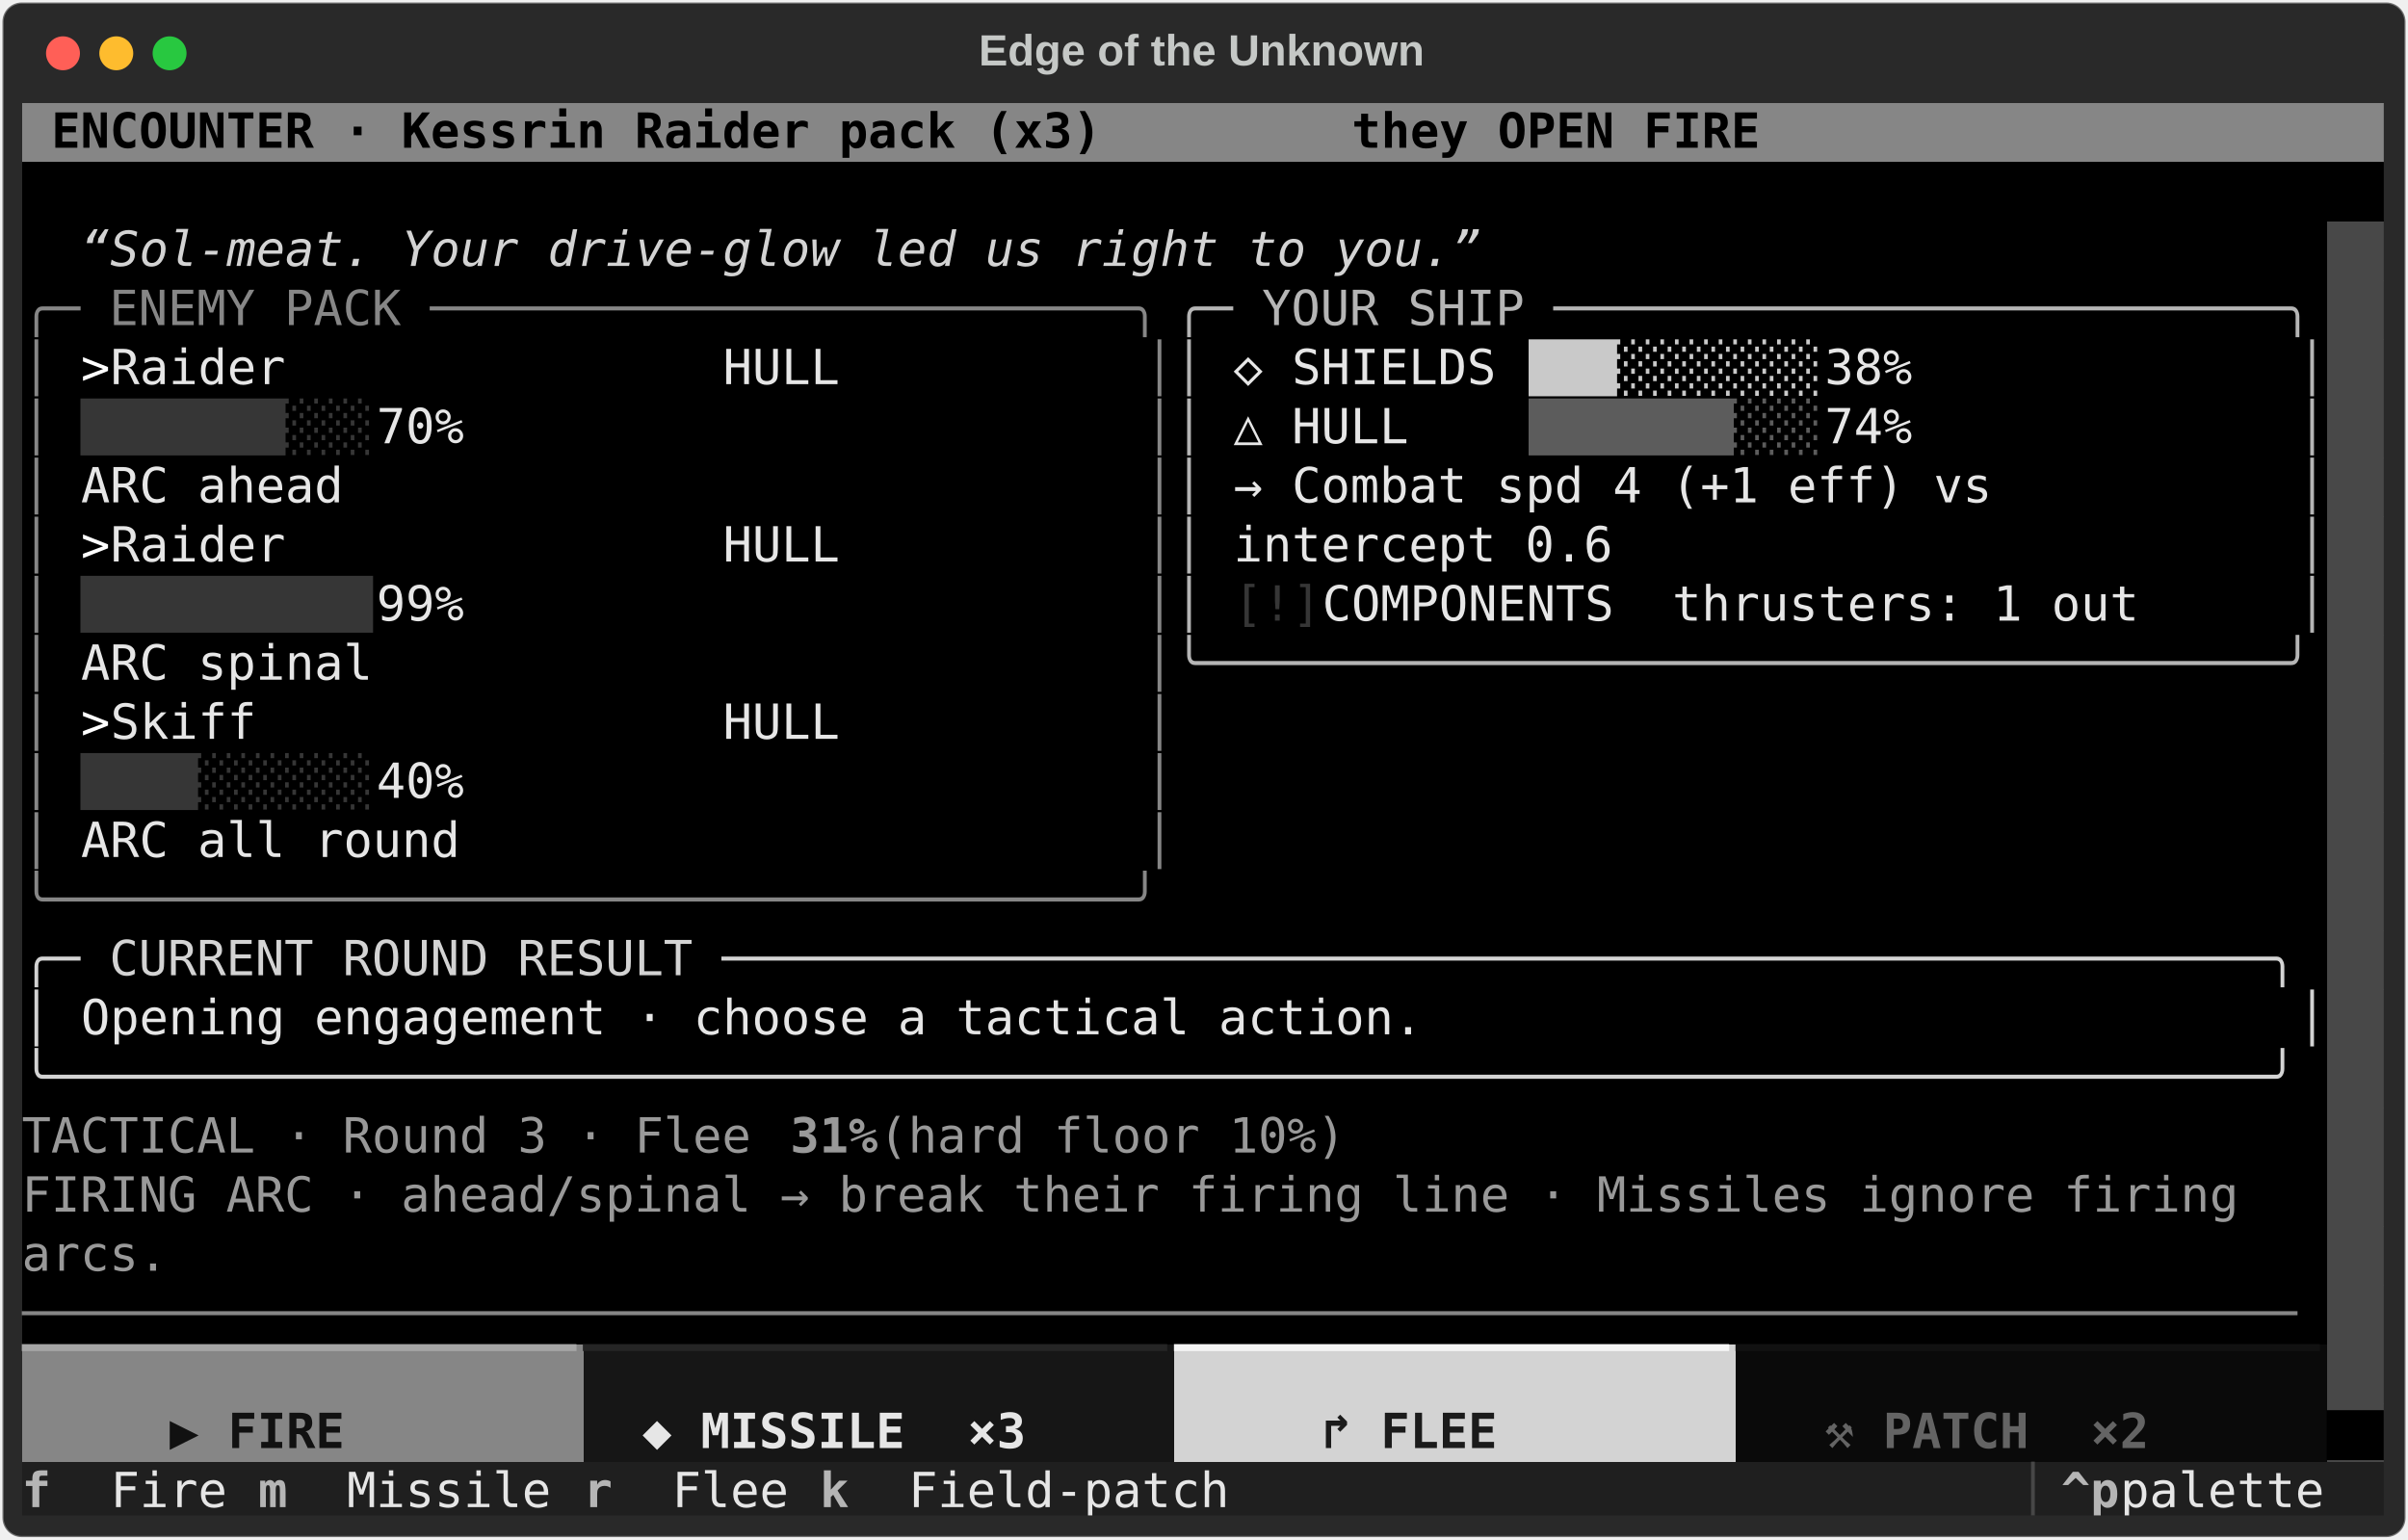
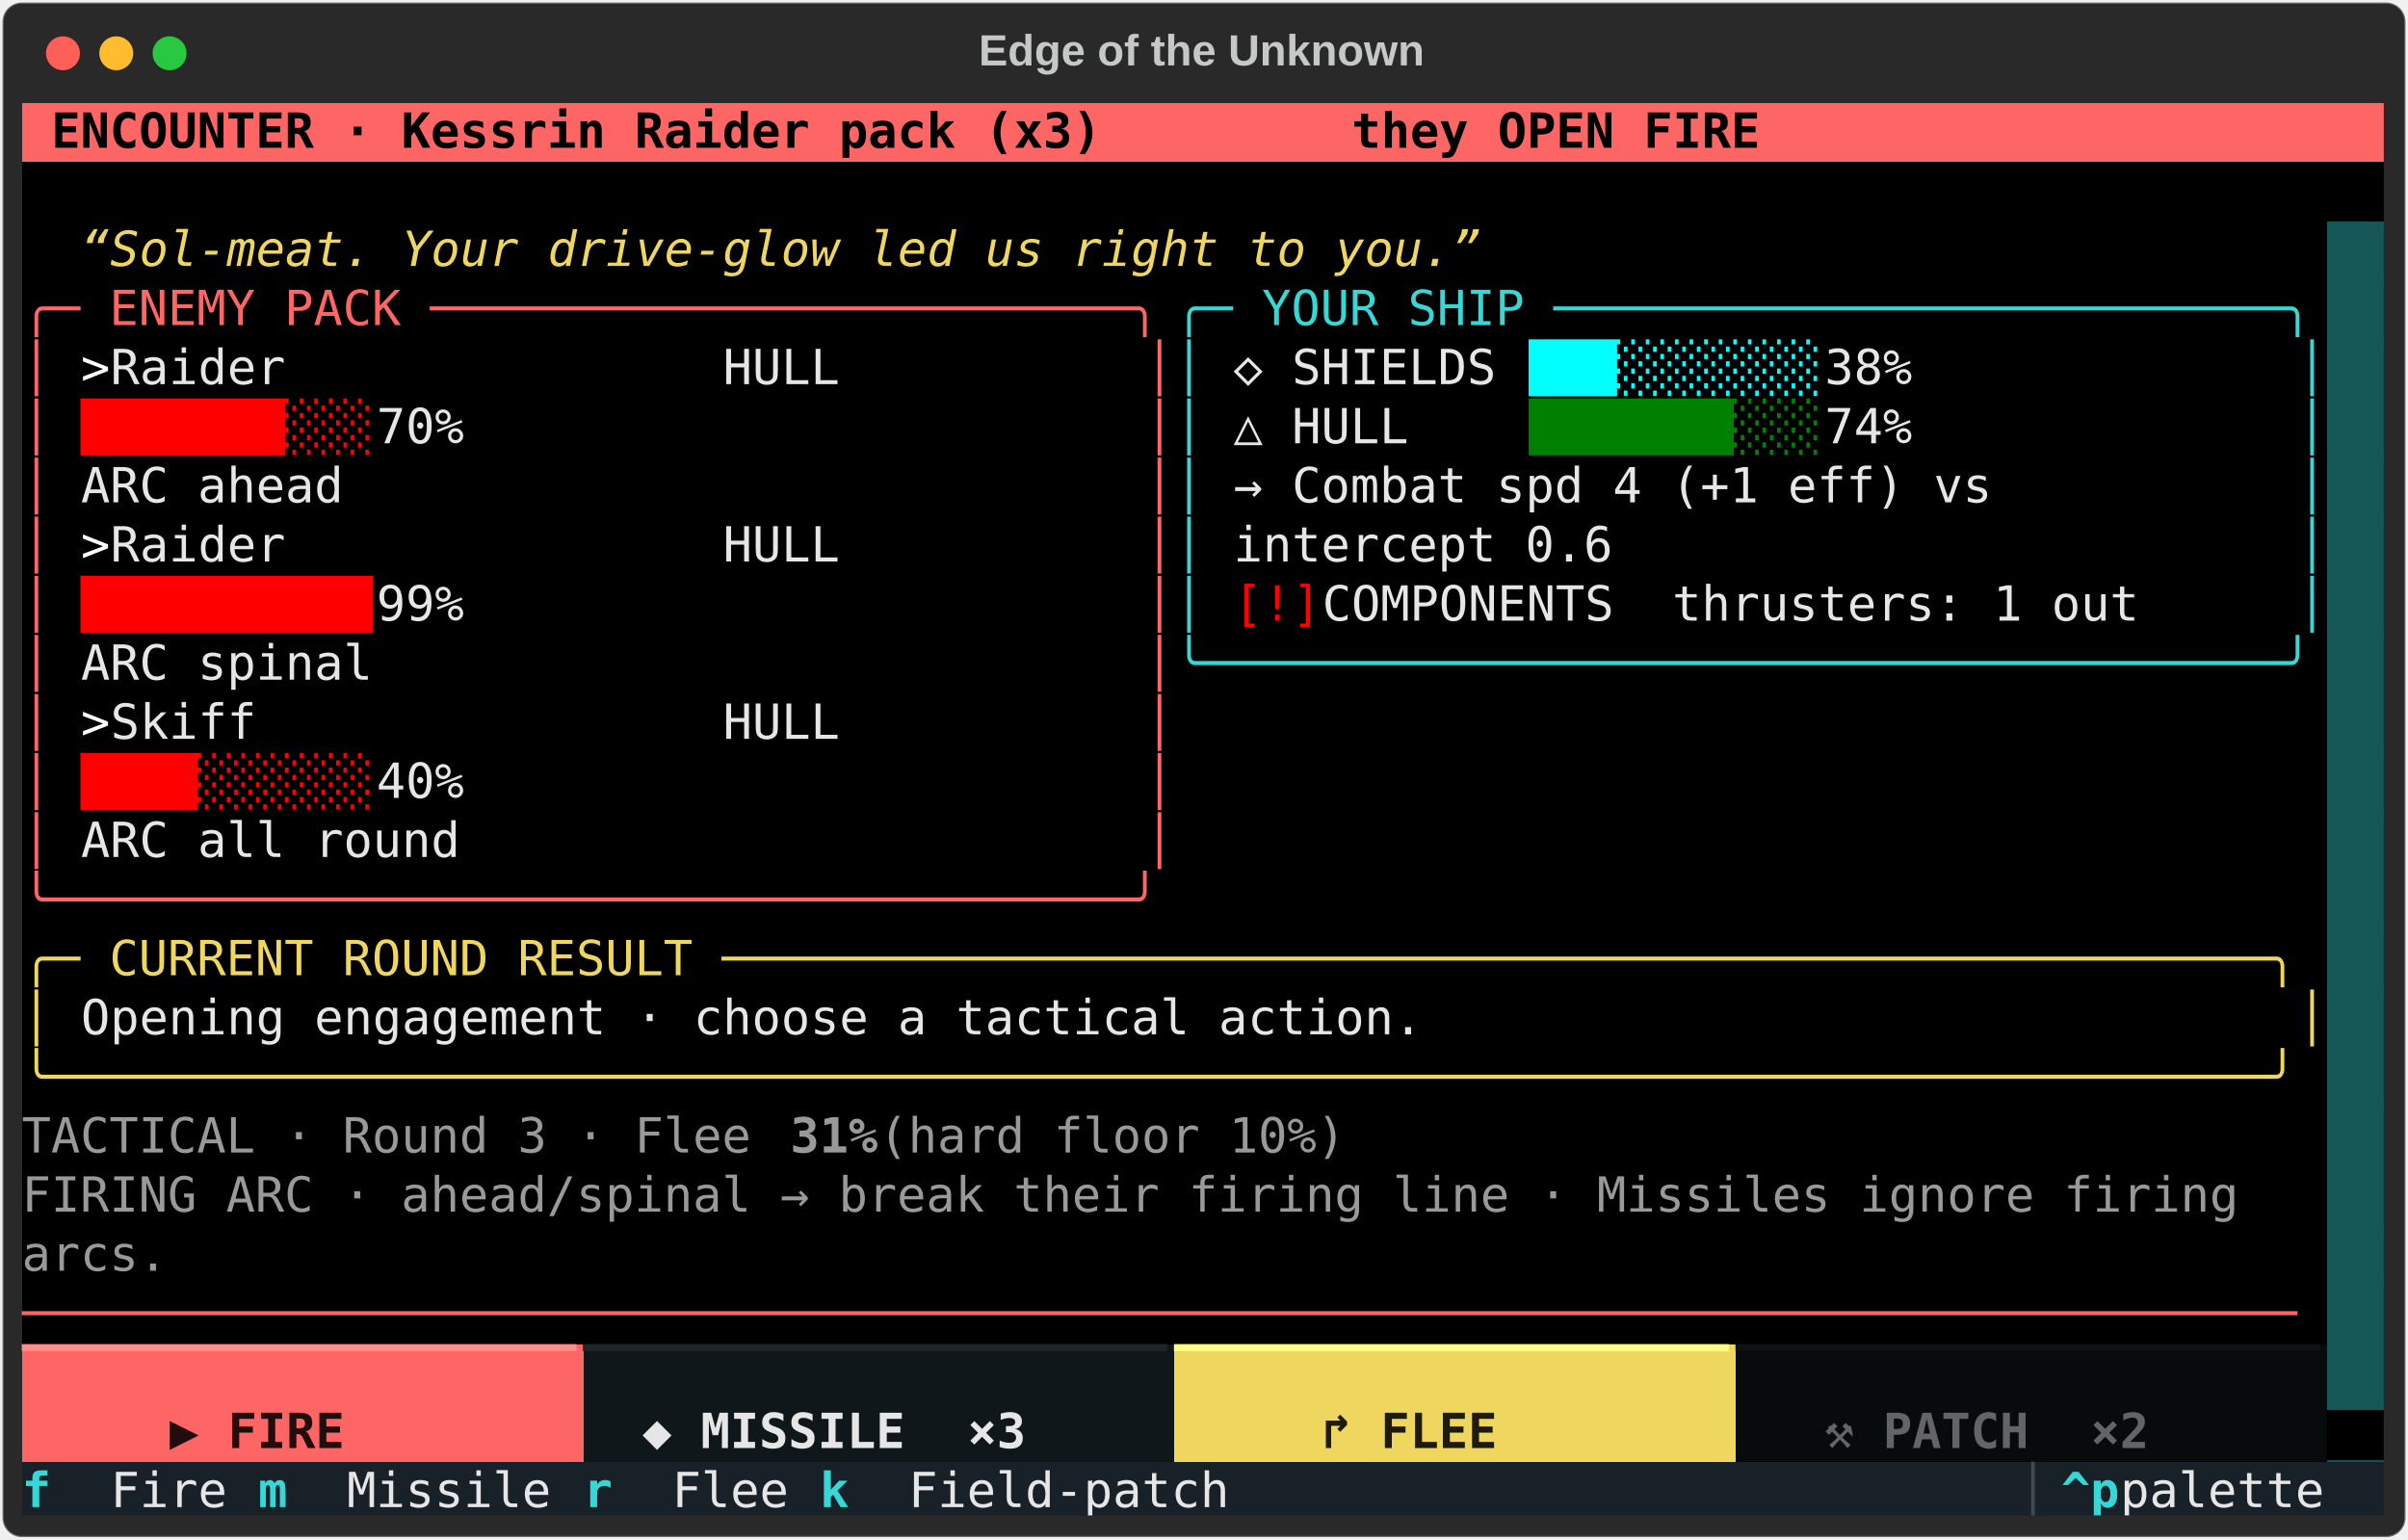
<svg xmlns="http://www.w3.org/2000/svg" class="rich-terminal" viewBox="0 0 994 635.6">
  <style>

    @font-face {
        font-family: "Fira Code";
        src: local("FiraCode-Regular"),
                url("https://cdnjs.cloudflare.com/ajax/libs/firacode/6.2.0/woff2/FiraCode-Regular.woff2") format("woff2"),
                url("https://cdnjs.cloudflare.com/ajax/libs/firacode/6.2.0/woff/FiraCode-Regular.woff") format("woff");
        font-style: normal;
        font-weight: 400;
    }
    @font-face {
        font-family: "Fira Code";
        src: local("FiraCode-Bold"),
                url("https://cdnjs.cloudflare.com/ajax/libs/firacode/6.2.0/woff2/FiraCode-Bold.woff2") format("woff2"),
                url("https://cdnjs.cloudflare.com/ajax/libs/firacode/6.2.0/woff/FiraCode-Bold.woff") format("woff");
        font-style: bold;
        font-weight: 700;
    }

    .terminal-matrix {
        font-family: Fira Code, monospace;
        font-size: 20px;
        line-height: 24.4px;
        font-variant-east-asian: full-width;
    }

    .terminal-title {
        font-size: 18px;
        font-weight: bold;
        font-family: arial;
    }

    .terminal-r1 { fill: #c5c8c6 }
.terminal-r2 { fill: #000000;font-weight: bold }
- .terminal-r3 { fill: #b6b6b6 }
- .terminal-r4 { fill: #d3d3d3;font-style: italic; }
+ .terminal-r3 { fill: #00ff00 }
+ .terminal-r4 { fill: #efd75f;font-style: italic; }
.terminal-r5 { fill: #000000 }
- .terminal-r6 { fill: #868686 }
- .terminal-r7 { fill: #b5b5b5 }
+ .terminal-r6 { fill: #fe6565 }
+ .terminal-r7 { fill: #35d7d7 }
.terminal-r8 { fill: #ffffff }
.terminal-r9 { fill: #e6e6e6 }
- .terminal-r10 { fill: #c9c9c9 }
- .terminal-r11 { fill: #363636 }
- .terminal-r12 { fill: #5c5c5c }
- .terminal-r13 { fill: #d3d3d3 }
+ .terminal-r10 { fill: #00ffff }
+ .terminal-r11 { fill: #ff0000 }
+ .terminal-r12 { fill: #008000 }
+ .terminal-r13 { fill: #efd75f }
.terminal-r14 { fill: #999999 }
.terminal-r15 { fill: #999999;font-weight: bold }
- .terminal-r16 { fill: #a6a6a6 }
- .terminal-r17 { fill: #252525 }
- .terminal-r18 { fill: #f6f6f6 }
- .terminal-r19 { fill: #111111 }
- .terminal-r20 { fill: #111111;font-weight: bold }
+ .terminal-r16 { fill: #ff8f8a }
+ .terminal-r17 { fill: #1f262a }
+ .terminal-r18 { fill: #ffff87 }
+ .terminal-r19 { fill: #0e1214 }
+ .terminal-r20 { fill: #210d0d;font-weight: bold }
.terminal-r21 { fill: #e6e6e6;font-weight: bold }
- .terminal-r22 { fill: #1b1b1b;font-weight: bold }
- .terminal-r23 { fill: #646464;font-weight: bold }
- .terminal-r24 { fill: #b5b5b5;font-weight: bold }
- .terminal-r25 { fill: #474747 }
+ .terminal-r22 { fill: #1f1b0c;font-weight: bold }
+ .terminal-r23 { fill: #636465;font-weight: bold }
+ .terminal-r24 { fill: #35d7d7;font-weight: bold }
+ .terminal-r25 { fill: #40484d }
    </style>
  <defs>
    <clipPath id="terminal-clip-terminal">
      <rect x="0" y="0" width="975.0" height="584.6" />
    </clipPath>
    <clipPath id="terminal-line-0">
      <rect x="0" y="1.5" width="976" height="24.65" />
    </clipPath>
    <clipPath id="terminal-line-1">
      <rect x="0" y="25.9" width="976" height="24.65" />
    </clipPath>
    <clipPath id="terminal-line-2">
      <rect x="0" y="50.3" width="976" height="24.65" />
    </clipPath>
    <clipPath id="terminal-line-3">
      <rect x="0" y="74.7" width="976" height="24.65" />
    </clipPath>
    <clipPath id="terminal-line-4">
      <rect x="0" y="99.1" width="976" height="24.65" />
    </clipPath>
    <clipPath id="terminal-line-5">
      <rect x="0" y="123.5" width="976" height="24.65" />
    </clipPath>
    <clipPath id="terminal-line-6">
      <rect x="0" y="147.9" width="976" height="24.65" />
    </clipPath>
    <clipPath id="terminal-line-7">
      <rect x="0" y="172.3" width="976" height="24.65" />
    </clipPath>
    <clipPath id="terminal-line-8">
      <rect x="0" y="196.7" width="976" height="24.65" />
    </clipPath>
    <clipPath id="terminal-line-9">
      <rect x="0" y="221.1" width="976" height="24.65" />
    </clipPath>
    <clipPath id="terminal-line-10">
      <rect x="0" y="245.5" width="976" height="24.65" />
    </clipPath>
    <clipPath id="terminal-line-11">
      <rect x="0" y="269.9" width="976" height="24.65" />
    </clipPath>
    <clipPath id="terminal-line-12">
      <rect x="0" y="294.3" width="976" height="24.65" />
    </clipPath>
    <clipPath id="terminal-line-13">
      <rect x="0" y="318.7" width="976" height="24.65" />
    </clipPath>
    <clipPath id="terminal-line-14">
      <rect x="0" y="343.1" width="976" height="24.65" />
    </clipPath>
    <clipPath id="terminal-line-15">
      <rect x="0" y="367.5" width="976" height="24.65" />
    </clipPath>
    <clipPath id="terminal-line-16">
      <rect x="0" y="391.9" width="976" height="24.65" />
    </clipPath>
    <clipPath id="terminal-line-17">
      <rect x="0" y="416.3" width="976" height="24.65" />
    </clipPath>
    <clipPath id="terminal-line-18">
      <rect x="0" y="440.7" width="976" height="24.65" />
    </clipPath>
    <clipPath id="terminal-line-19">
      <rect x="0" y="465.1" width="976" height="24.65" />
    </clipPath>
    <clipPath id="terminal-line-20">
      <rect x="0" y="489.5" width="976" height="24.65" />
    </clipPath>
    <clipPath id="terminal-line-21">
      <rect x="0" y="513.9" width="976" height="24.65" />
    </clipPath>
    <clipPath id="terminal-line-22">
      <rect x="0" y="538.3" width="976" height="24.65" />
    </clipPath>
  </defs>
  <rect fill="#292929" stroke="rgba(255,255,255,0.35)" stroke-width="1" x="1" y="1" width="992" height="633.6" rx="8" />
  <text class="terminal-title" fill="#c5c8c6" text-anchor="middle" x="496" y="27">Edge of the Unknown</text>
  <g transform="translate(26,22)">
    <circle cx="0" cy="0" r="7" fill="#ff5f57" />
    <circle cx="22" cy="0" r="7" fill="#febc2e" />
    <circle cx="44" cy="0" r="7" fill="#28c840" />
  </g>
  <g transform="translate(9, 41)" clip-path="url(#terminal-clip-terminal)">
-     <rect fill="#868686" x="0" y="1.5" width="12.2" height="24.65" shape-rendering="crispEdges" />
-     <rect fill="#868686" x="12.2" y="1.5" width="536.8" height="24.65" shape-rendering="crispEdges" />
-     <rect fill="#868686" x="549" y="1.5" width="170.8" height="24.65" shape-rendering="crispEdges" />
-     <rect fill="#868686" x="719.8" y="1.5" width="256.2" height="24.65" shape-rendering="crispEdges" />
+     <rect fill="#fe6565" x="0" y="1.5" width="12.2" height="24.65" shape-rendering="crispEdges" />
+     <rect fill="#fe6565" x="12.2" y="1.5" width="536.8" height="24.65" shape-rendering="crispEdges" />
+     <rect fill="#fe6565" x="549" y="1.5" width="170.8" height="24.65" shape-rendering="crispEdges" />
+     <rect fill="#fe6565" x="719.8" y="1.5" width="256.2" height="24.65" shape-rendering="crispEdges" />
    <rect fill="#000000" x="0" y="25.9" width="976" height="24.65" shape-rendering="crispEdges" />
    <rect fill="#000000" x="0" y="50.3" width="24.4" height="24.65" shape-rendering="crispEdges" />
    <rect fill="#000000" x="24.4" y="50.3" width="585.6" height="24.65" shape-rendering="crispEdges" />
    <rect fill="#000000" x="610" y="50.3" width="341.6" height="24.65" shape-rendering="crispEdges" />
-     <rect fill="#484848" x="951.6" y="50.3" width="24.4" height="24.65" shape-rendering="crispEdges" />
+     <rect fill="#155656" x="951.6" y="50.3" width="24.4" height="24.65" shape-rendering="crispEdges" />
    <rect fill="#000000" x="0" y="74.7" width="475.8" height="24.65" shape-rendering="crispEdges" />
    <rect fill="#000000" x="475.8" y="74.7" width="475.8" height="24.65" shape-rendering="crispEdges" />
-     <rect fill="#484848" x="951.6" y="74.7" width="24.4" height="24.65" shape-rendering="crispEdges" />
+     <rect fill="#155656" x="951.6" y="74.7" width="24.4" height="24.65" shape-rendering="crispEdges" />
    <rect fill="#000000" x="0" y="99.1" width="12.2" height="24.65" shape-rendering="crispEdges" />
    <rect fill="#000000" x="12.2" y="99.1" width="12.2" height="24.65" shape-rendering="crispEdges" />
    <rect fill="#000000" x="24.4" y="99.1" width="12.2" height="24.65" shape-rendering="crispEdges" />
    <rect fill="#000000" x="36.6" y="99.1" width="317.2" height="24.65" shape-rendering="crispEdges" />
    <rect fill="#000000" x="353.8" y="99.1" width="109.8" height="24.65" shape-rendering="crispEdges" />
    <rect fill="#000000" x="463.6" y="99.1" width="12.2" height="24.65" shape-rendering="crispEdges" />
    <rect fill="#000000" x="475.8" y="99.1" width="12.2" height="24.65" shape-rendering="crispEdges" />
    <rect fill="#000000" x="488" y="99.1" width="12.2" height="24.65" shape-rendering="crispEdges" />
    <rect fill="#000000" x="500.2" y="99.1" width="122" height="24.65" shape-rendering="crispEdges" />
    <rect fill="#000000" x="622.2" y="99.1" width="122" height="24.65" shape-rendering="crispEdges" />
    <rect fill="#000000" x="744.2" y="99.1" width="61" height="24.65" shape-rendering="crispEdges" />
    <rect fill="#000000" x="805.2" y="99.1" width="134.2" height="24.65" shape-rendering="crispEdges" />
    <rect fill="#000000" x="939.4" y="99.1" width="12.2" height="24.65" shape-rendering="crispEdges" />
-     <rect fill="#484848" x="951.6" y="99.1" width="24.4" height="24.65" shape-rendering="crispEdges" />
+     <rect fill="#155656" x="951.6" y="99.1" width="24.4" height="24.65" shape-rendering="crispEdges" />
    <rect fill="#000000" x="0" y="123.5" width="12.2" height="24.65" shape-rendering="crispEdges" />
    <rect fill="#000000" x="12.2" y="123.5" width="12.2" height="24.65" shape-rendering="crispEdges" />
    <rect fill="#000000" x="24.4" y="123.5" width="122" height="24.65" shape-rendering="crispEdges" />
    <rect fill="#000000" x="146.4" y="123.5" width="61" height="24.65" shape-rendering="crispEdges" />
    <rect fill="#000000" x="207.4" y="123.5" width="256.2" height="24.65" shape-rendering="crispEdges" />
    <rect fill="#000000" x="463.6" y="123.5" width="12.2" height="24.65" shape-rendering="crispEdges" />
    <rect fill="#000000" x="475.8" y="123.5" width="12.2" height="24.65" shape-rendering="crispEdges" />
    <rect fill="#000000" x="488" y="123.5" width="12.2" height="24.65" shape-rendering="crispEdges" />
    <rect fill="#000000" x="500.2" y="123.5" width="122" height="24.65" shape-rendering="crispEdges" />
    <rect fill="#000000" x="622.2" y="123.5" width="122" height="24.65" shape-rendering="crispEdges" />
    <rect fill="#000000" x="744.2" y="123.5" width="61" height="24.65" shape-rendering="crispEdges" />
    <rect fill="#000000" x="805.2" y="123.5" width="134.2" height="24.65" shape-rendering="crispEdges" />
    <rect fill="#000000" x="939.4" y="123.5" width="12.2" height="24.65" shape-rendering="crispEdges" />
-     <rect fill="#484848" x="951.6" y="123.5" width="24.4" height="24.65" shape-rendering="crispEdges" />
+     <rect fill="#155656" x="951.6" y="123.5" width="24.4" height="24.65" shape-rendering="crispEdges" />
    <rect fill="#000000" x="0" y="147.9" width="12.2" height="24.65" shape-rendering="crispEdges" />
    <rect fill="#000000" x="12.2" y="147.9" width="12.2" height="24.65" shape-rendering="crispEdges" />
    <rect fill="#000000" x="24.4" y="147.9" width="134.2" height="24.65" shape-rendering="crispEdges" />
    <rect fill="#000000" x="158.6" y="147.9" width="305" height="24.65" shape-rendering="crispEdges" />
    <rect fill="#000000" x="463.6" y="147.9" width="12.2" height="24.65" shape-rendering="crispEdges" />
    <rect fill="#000000" x="475.8" y="147.9" width="12.2" height="24.65" shape-rendering="crispEdges" />
    <rect fill="#000000" x="488" y="147.9" width="12.2" height="24.65" shape-rendering="crispEdges" />
    <rect fill="#000000" x="500.2" y="147.9" width="317.2" height="24.65" shape-rendering="crispEdges" />
    <rect fill="#000000" x="817.4" y="147.9" width="122" height="24.65" shape-rendering="crispEdges" />
    <rect fill="#000000" x="939.4" y="147.9" width="12.2" height="24.65" shape-rendering="crispEdges" />
-     <rect fill="#484848" x="951.6" y="147.9" width="24.4" height="24.65" shape-rendering="crispEdges" />
+     <rect fill="#155656" x="951.6" y="147.9" width="24.4" height="24.65" shape-rendering="crispEdges" />
    <rect fill="#000000" x="0" y="172.3" width="12.2" height="24.65" shape-rendering="crispEdges" />
    <rect fill="#000000" x="12.2" y="172.3" width="12.2" height="24.65" shape-rendering="crispEdges" />
    <rect fill="#000000" x="24.4" y="172.3" width="12.2" height="24.65" shape-rendering="crispEdges" />
    <rect fill="#000000" x="36.6" y="172.3" width="317.2" height="24.65" shape-rendering="crispEdges" />
    <rect fill="#000000" x="353.8" y="172.3" width="109.8" height="24.65" shape-rendering="crispEdges" />
    <rect fill="#000000" x="463.6" y="172.3" width="12.2" height="24.65" shape-rendering="crispEdges" />
    <rect fill="#000000" x="475.8" y="172.3" width="12.2" height="24.65" shape-rendering="crispEdges" />
    <rect fill="#000000" x="488" y="172.3" width="12.2" height="24.65" shape-rendering="crispEdges" />
    <rect fill="#000000" x="500.2" y="172.3" width="158.6" height="24.65" shape-rendering="crispEdges" />
    <rect fill="#000000" x="658.8" y="172.3" width="280.6" height="24.65" shape-rendering="crispEdges" />
    <rect fill="#000000" x="939.4" y="172.3" width="12.2" height="24.65" shape-rendering="crispEdges" />
-     <rect fill="#484848" x="951.6" y="172.3" width="24.4" height="24.65" shape-rendering="crispEdges" />
+     <rect fill="#155656" x="951.6" y="172.3" width="24.4" height="24.65" shape-rendering="crispEdges" />
    <rect fill="#000000" x="0" y="196.7" width="12.2" height="24.65" shape-rendering="crispEdges" />
    <rect fill="#000000" x="12.2" y="196.7" width="12.2" height="24.65" shape-rendering="crispEdges" />
    <rect fill="#000000" x="24.4" y="196.7" width="122" height="24.65" shape-rendering="crispEdges" />
    <rect fill="#000000" x="146.4" y="196.7" width="61" height="24.65" shape-rendering="crispEdges" />
    <rect fill="#000000" x="207.4" y="196.7" width="256.2" height="24.65" shape-rendering="crispEdges" />
    <rect fill="#000000" x="463.6" y="196.7" width="12.2" height="24.65" shape-rendering="crispEdges" />
    <rect fill="#000000" x="475.8" y="196.7" width="12.2" height="24.65" shape-rendering="crispEdges" />
    <rect fill="#000000" x="488" y="196.7" width="12.2" height="24.65" shape-rendering="crispEdges" />
    <rect fill="#000000" x="500.2" y="196.7" width="36.6" height="24.65" shape-rendering="crispEdges" />
    <rect fill="#000000" x="536.8" y="196.7" width="353.8" height="24.65" shape-rendering="crispEdges" />
    <rect fill="#000000" x="890.6" y="196.7" width="48.8" height="24.65" shape-rendering="crispEdges" />
    <rect fill="#000000" x="939.4" y="196.7" width="12.2" height="24.65" shape-rendering="crispEdges" />
-     <rect fill="#484848" x="951.6" y="196.7" width="24.4" height="24.65" shape-rendering="crispEdges" />
+     <rect fill="#155656" x="951.6" y="196.7" width="24.4" height="24.65" shape-rendering="crispEdges" />
    <rect fill="#000000" x="0" y="221.1" width="12.2" height="24.65" shape-rendering="crispEdges" />
    <rect fill="#000000" x="12.2" y="221.1" width="12.2" height="24.65" shape-rendering="crispEdges" />
    <rect fill="#000000" x="24.4" y="221.1" width="146.4" height="24.65" shape-rendering="crispEdges" />
    <rect fill="#000000" x="170.8" y="221.1" width="292.8" height="24.65" shape-rendering="crispEdges" />
    <rect fill="#000000" x="463.6" y="221.1" width="12.2" height="24.65" shape-rendering="crispEdges" />
    <rect fill="#000000" x="475.8" y="221.1" width="475.8" height="24.65" shape-rendering="crispEdges" />
-     <rect fill="#484848" x="951.6" y="221.1" width="24.4" height="24.65" shape-rendering="crispEdges" />
+     <rect fill="#155656" x="951.6" y="221.1" width="24.4" height="24.65" shape-rendering="crispEdges" />
    <rect fill="#000000" x="0" y="245.5" width="12.2" height="24.65" shape-rendering="crispEdges" />
    <rect fill="#000000" x="12.2" y="245.5" width="12.2" height="24.65" shape-rendering="crispEdges" />
    <rect fill="#000000" x="24.4" y="245.5" width="12.2" height="24.65" shape-rendering="crispEdges" />
    <rect fill="#000000" x="36.6" y="245.5" width="317.2" height="24.65" shape-rendering="crispEdges" />
    <rect fill="#000000" x="353.8" y="245.5" width="109.8" height="24.65" shape-rendering="crispEdges" />
    <rect fill="#000000" x="463.6" y="245.5" width="12.2" height="24.65" shape-rendering="crispEdges" />
    <rect fill="#000000" x="475.8" y="245.5" width="475.8" height="24.65" shape-rendering="crispEdges" />
-     <rect fill="#484848" x="951.6" y="245.5" width="24.4" height="24.65" shape-rendering="crispEdges" />
+     <rect fill="#155656" x="951.6" y="245.5" width="24.4" height="24.65" shape-rendering="crispEdges" />
    <rect fill="#000000" x="0" y="269.9" width="12.2" height="24.65" shape-rendering="crispEdges" />
    <rect fill="#000000" x="12.2" y="269.9" width="12.2" height="24.65" shape-rendering="crispEdges" />
    <rect fill="#000000" x="24.4" y="269.9" width="122" height="24.65" shape-rendering="crispEdges" />
    <rect fill="#000000" x="146.4" y="269.9" width="61" height="24.65" shape-rendering="crispEdges" />
    <rect fill="#000000" x="207.4" y="269.9" width="256.2" height="24.65" shape-rendering="crispEdges" />
    <rect fill="#000000" x="463.6" y="269.9" width="12.2" height="24.65" shape-rendering="crispEdges" />
    <rect fill="#000000" x="475.8" y="269.9" width="475.8" height="24.65" shape-rendering="crispEdges" />
-     <rect fill="#484848" x="951.6" y="269.9" width="24.4" height="24.65" shape-rendering="crispEdges" />
+     <rect fill="#155656" x="951.6" y="269.9" width="24.4" height="24.65" shape-rendering="crispEdges" />
    <rect fill="#000000" x="0" y="294.3" width="12.2" height="24.65" shape-rendering="crispEdges" />
    <rect fill="#000000" x="12.2" y="294.3" width="12.2" height="24.65" shape-rendering="crispEdges" />
    <rect fill="#000000" x="24.4" y="294.3" width="183" height="24.65" shape-rendering="crispEdges" />
    <rect fill="#000000" x="207.4" y="294.3" width="256.2" height="24.65" shape-rendering="crispEdges" />
    <rect fill="#000000" x="463.6" y="294.3" width="12.2" height="24.65" shape-rendering="crispEdges" />
    <rect fill="#000000" x="475.8" y="294.3" width="475.8" height="24.65" shape-rendering="crispEdges" />
-     <rect fill="#484848" x="951.6" y="294.3" width="24.4" height="24.65" shape-rendering="crispEdges" />
+     <rect fill="#155656" x="951.6" y="294.3" width="24.4" height="24.65" shape-rendering="crispEdges" />
    <rect fill="#000000" x="0" y="318.7" width="475.8" height="24.65" shape-rendering="crispEdges" />
    <rect fill="#000000" x="475.8" y="318.7" width="475.8" height="24.65" shape-rendering="crispEdges" />
-     <rect fill="#484848" x="951.6" y="318.7" width="24.4" height="24.65" shape-rendering="crispEdges" />
+     <rect fill="#155656" x="951.6" y="318.7" width="24.4" height="24.65" shape-rendering="crispEdges" />
    <rect fill="#000000" x="0" y="343.1" width="951.6" height="24.65" shape-rendering="crispEdges" />
-     <rect fill="#484848" x="951.6" y="343.1" width="24.4" height="24.65" shape-rendering="crispEdges" />
+     <rect fill="#155656" x="951.6" y="343.1" width="24.4" height="24.65" shape-rendering="crispEdges" />
    <rect fill="#000000" x="0" y="367.5" width="12.2" height="24.65" shape-rendering="crispEdges" />
    <rect fill="#000000" x="12.2" y="367.5" width="12.2" height="24.65" shape-rendering="crispEdges" />
    <rect fill="#000000" x="24.4" y="367.5" width="561.2" height="24.65" shape-rendering="crispEdges" />
    <rect fill="#000000" x="585.6" y="367.5" width="353.8" height="24.65" shape-rendering="crispEdges" />
    <rect fill="#000000" x="939.4" y="367.5" width="12.2" height="24.65" shape-rendering="crispEdges" />
-     <rect fill="#484848" x="951.6" y="367.5" width="24.4" height="24.65" shape-rendering="crispEdges" />
+     <rect fill="#155656" x="951.6" y="367.5" width="24.4" height="24.65" shape-rendering="crispEdges" />
    <rect fill="#000000" x="0" y="391.9" width="951.6" height="24.65" shape-rendering="crispEdges" />
-     <rect fill="#484848" x="951.6" y="391.9" width="24.4" height="24.65" shape-rendering="crispEdges" />
+     <rect fill="#155656" x="951.6" y="391.9" width="24.4" height="24.65" shape-rendering="crispEdges" />
    <rect fill="#000000" x="0" y="416.3" width="317.2" height="24.65" shape-rendering="crispEdges" />
    <rect fill="#000000" x="317.2" y="416.3" width="36.6" height="24.65" shape-rendering="crispEdges" />
    <rect fill="#000000" x="353.8" y="416.3" width="207.4" height="24.65" shape-rendering="crispEdges" />
    <rect fill="#000000" x="561.2" y="416.3" width="390.4" height="24.65" shape-rendering="crispEdges" />
-     <rect fill="#484848" x="951.6" y="416.3" width="24.4" height="24.65" shape-rendering="crispEdges" />
+     <rect fill="#155656" x="951.6" y="416.3" width="24.4" height="24.65" shape-rendering="crispEdges" />
    <rect fill="#000000" x="0" y="440.7" width="927.2" height="24.65" shape-rendering="crispEdges" />
    <rect fill="#000000" x="927.2" y="440.7" width="24.4" height="24.65" shape-rendering="crispEdges" />
-     <rect fill="#484848" x="951.6" y="440.7" width="24.4" height="24.65" shape-rendering="crispEdges" />
+     <rect fill="#155656" x="951.6" y="440.7" width="24.4" height="24.65" shape-rendering="crispEdges" />
    <rect fill="#000000" x="0" y="465.1" width="61" height="24.65" shape-rendering="crispEdges" />
    <rect fill="#000000" x="61" y="465.1" width="890.6" height="24.65" shape-rendering="crispEdges" />
-     <rect fill="#484848" x="951.6" y="465.1" width="24.4" height="24.65" shape-rendering="crispEdges" />
+     <rect fill="#155656" x="951.6" y="465.1" width="24.4" height="24.65" shape-rendering="crispEdges" />
    <rect fill="#000000" x="0" y="489.5" width="951.6" height="24.65" shape-rendering="crispEdges" />
-     <rect fill="#484848" x="951.6" y="489.5" width="24.4" height="24.65" shape-rendering="crispEdges" />
-     <rect fill="#868686" x="0" y="513.9" width="231.8" height="24.65" shape-rendering="crispEdges" />
-     <rect fill="#161616" x="231.8" y="513.9" width="244" height="24.65" shape-rendering="crispEdges" />
-     <rect fill="#d3d3d3" x="475.8" y="513.9" width="231.8" height="24.65" shape-rendering="crispEdges" />
-     <rect fill="#0a0a0a" x="707.6" y="513.9" width="244" height="24.65" shape-rendering="crispEdges" />
-     <rect fill="#484848" x="951.6" y="513.9" width="24.4" height="24.65" shape-rendering="crispEdges" />
-     <rect fill="#868686" x="0" y="538.3" width="61" height="24.65" shape-rendering="crispEdges" />
-     <rect fill="#868686" x="61" y="538.3" width="109.8" height="24.65" shape-rendering="crispEdges" />
-     <rect fill="#868686" x="170.8" y="538.3" width="61" height="24.65" shape-rendering="crispEdges" />
-     <rect fill="#161616" x="231.8" y="538.3" width="24.4" height="24.65" shape-rendering="crispEdges" />
-     <rect fill="#161616" x="256.2" y="538.3" width="134.2" height="24.65" shape-rendering="crispEdges" />
-     <rect fill="#161616" x="390.4" y="538.3" width="36.6" height="24.65" shape-rendering="crispEdges" />
-     <rect fill="#161616" x="427" y="538.3" width="12.2" height="24.65" shape-rendering="crispEdges" />
-     <rect fill="#161616" x="439.2" y="538.3" width="36.6" height="24.65" shape-rendering="crispEdges" />
-     <rect fill="#d3d3d3" x="475.8" y="538.3" width="61" height="24.65" shape-rendering="crispEdges" />
-     <rect fill="#d3d3d3" x="536.8" y="538.3" width="109.8" height="24.65" shape-rendering="crispEdges" />
-     <rect fill="#d3d3d3" x="646.6" y="538.3" width="61" height="24.65" shape-rendering="crispEdges" />
-     <rect fill="#0a0a0a" x="707.6" y="538.3" width="36.6" height="24.65" shape-rendering="crispEdges" />
-     <rect fill="#0a0a0a" x="744.2" y="538.3" width="109.8" height="24.65" shape-rendering="crispEdges" />
-     <rect fill="#0a0a0a" x="854" y="538.3" width="36.6" height="24.65" shape-rendering="crispEdges" />
-     <rect fill="#0a0a0a" x="890.6" y="538.3" width="12.2" height="24.65" shape-rendering="crispEdges" />
-     <rect fill="#0a0a0a" x="902.8" y="538.3" width="48.8" height="24.65" shape-rendering="crispEdges" />
-     <rect fill="#484848" x="951.6" y="538.3" width="24.4" height="24.65" shape-rendering="crispEdges" />
-     <rect fill="#1f1f1f" x="0" y="562.7" width="36.6" height="24.65" shape-rendering="crispEdges" />
-     <rect fill="#1f1f1f" x="36.6" y="562.7" width="61" height="24.65" shape-rendering="crispEdges" />
-     <rect fill="#1f1f1f" x="97.6" y="562.7" width="36.6" height="24.65" shape-rendering="crispEdges" />
-     <rect fill="#1f1f1f" x="134.2" y="562.7" width="97.6" height="24.65" shape-rendering="crispEdges" />
-     <rect fill="#1f1f1f" x="231.8" y="562.7" width="36.6" height="24.65" shape-rendering="crispEdges" />
-     <rect fill="#1f1f1f" x="268.4" y="562.7" width="61" height="24.65" shape-rendering="crispEdges" />
-     <rect fill="#1f1f1f" x="329.4" y="562.7" width="36.6" height="24.65" shape-rendering="crispEdges" />
-     <rect fill="#1f1f1f" x="366" y="562.7" width="146.4" height="24.65" shape-rendering="crispEdges" />
-     <rect fill="#1f1f1f" x="512.4" y="562.7" width="317.2" height="24.65" shape-rendering="crispEdges" />
-     <rect fill="#1f1f1f" x="829.6" y="562.7" width="12.2" height="24.65" shape-rendering="crispEdges" />
-     <rect fill="#1f1f1f" x="841.8" y="562.7" width="24.4" height="24.65" shape-rendering="crispEdges" />
-     <rect fill="#1f1f1f" x="866.2" y="562.7" width="97.6" height="24.65" shape-rendering="crispEdges" />
-     <rect fill="#1f1f1f" x="963.8" y="562.7" width="12.2" height="24.65" shape-rendering="crispEdges" />
+     <rect fill="#155656" x="951.6" y="489.5" width="24.4" height="24.65" shape-rendering="crispEdges" />
+     <rect fill="#fe6565" x="0" y="513.9" width="231.8" height="24.65" shape-rendering="crispEdges" />
+     <rect fill="#10171b" x="231.8" y="513.9" width="244" height="24.65" shape-rendering="crispEdges" />
+     <rect fill="#efd75f" x="475.8" y="513.9" width="231.8" height="24.65" shape-rendering="crispEdges" />
+     <rect fill="#070b0c" x="707.6" y="513.9" width="244" height="24.65" shape-rendering="crispEdges" />
+     <rect fill="#155656" x="951.6" y="513.9" width="24.4" height="24.65" shape-rendering="crispEdges" />
+     <rect fill="#fe6565" x="0" y="538.3" width="61" height="24.65" shape-rendering="crispEdges" />
+     <rect fill="#fe6565" x="61" y="538.3" width="109.8" height="24.65" shape-rendering="crispEdges" />
+     <rect fill="#fe6565" x="170.8" y="538.3" width="61" height="24.65" shape-rendering="crispEdges" />
+     <rect fill="#10171b" x="231.8" y="538.3" width="24.4" height="24.65" shape-rendering="crispEdges" />
+     <rect fill="#10171b" x="256.2" y="538.3" width="134.2" height="24.65" shape-rendering="crispEdges" />
+     <rect fill="#10171b" x="390.4" y="538.3" width="36.6" height="24.65" shape-rendering="crispEdges" />
+     <rect fill="#10171b" x="427" y="538.3" width="12.2" height="24.65" shape-rendering="crispEdges" />
+     <rect fill="#10171b" x="439.2" y="538.3" width="36.6" height="24.65" shape-rendering="crispEdges" />
+     <rect fill="#efd75f" x="475.8" y="538.3" width="61" height="24.65" shape-rendering="crispEdges" />
+     <rect fill="#efd75f" x="536.8" y="538.3" width="109.8" height="24.65" shape-rendering="crispEdges" />
+     <rect fill="#efd75f" x="646.6" y="538.3" width="61" height="24.65" shape-rendering="crispEdges" />
+     <rect fill="#070b0c" x="707.6" y="538.3" width="36.6" height="24.65" shape-rendering="crispEdges" />
+     <rect fill="#070b0c" x="744.2" y="538.3" width="109.8" height="24.65" shape-rendering="crispEdges" />
+     <rect fill="#070b0c" x="854" y="538.3" width="36.6" height="24.65" shape-rendering="crispEdges" />
+     <rect fill="#070b0c" x="890.6" y="538.3" width="12.2" height="24.65" shape-rendering="crispEdges" />
+     <rect fill="#070b0c" x="902.8" y="538.3" width="48.8" height="24.65" shape-rendering="crispEdges" />
+     <rect fill="#155656" x="951.6" y="538.3" width="24.4" height="24.65" shape-rendering="crispEdges" />
+     <rect fill="#172127" x="0" y="562.7" width="36.6" height="24.65" shape-rendering="crispEdges" />
+     <rect fill="#172127" x="36.6" y="562.7" width="61" height="24.65" shape-rendering="crispEdges" />
+     <rect fill="#172127" x="97.6" y="562.7" width="36.6" height="24.65" shape-rendering="crispEdges" />
+     <rect fill="#172127" x="134.2" y="562.7" width="97.6" height="24.65" shape-rendering="crispEdges" />
+     <rect fill="#172127" x="231.8" y="562.7" width="36.6" height="24.65" shape-rendering="crispEdges" />
+     <rect fill="#172127" x="268.4" y="562.7" width="61" height="24.65" shape-rendering="crispEdges" />
+     <rect fill="#172127" x="329.4" y="562.7" width="36.6" height="24.65" shape-rendering="crispEdges" />
+     <rect fill="#172127" x="366" y="562.7" width="146.4" height="24.65" shape-rendering="crispEdges" />
+     <rect fill="#172127" x="512.4" y="562.7" width="317.2" height="24.65" shape-rendering="crispEdges" />
+     <rect fill="#172127" x="829.6" y="562.7" width="12.2" height="24.65" shape-rendering="crispEdges" />
+     <rect fill="#172127" x="841.8" y="562.7" width="24.4" height="24.65" shape-rendering="crispEdges" />
+     <rect fill="#172127" x="866.2" y="562.7" width="97.6" height="24.65" shape-rendering="crispEdges" />
+     <rect fill="#172127" x="963.8" y="562.7" width="12.2" height="24.65" shape-rendering="crispEdges" />
    <g class="terminal-matrix">
      <text class="terminal-r2" x="12.2" y="20" textLength="536.8" clip-path="url(#terminal-line-0)">ENCOUNTER · Kessrin Raider pack (x3)        </text>
      <text class="terminal-r2" x="549" y="20" textLength="170.8" clip-path="url(#terminal-line-0)">they OPEN FIRE</text>
      <text class="terminal-r1" x="976" y="20" textLength="12.2" clip-path="url(#terminal-line-0)">
</text>
      <text class="terminal-r1" x="976" y="44.4" textLength="12.2" clip-path="url(#terminal-line-1)">
</text>
      <text class="terminal-r4" x="24.4" y="68.8" textLength="585.6" clip-path="url(#terminal-line-2)">“Sol-meat. Your drive-glow led us right to you.”</text>
      <text class="terminal-r1" x="976" y="68.8" textLength="12.2" clip-path="url(#terminal-line-2)">
</text>
      <text class="terminal-r6" x="0" y="93.2" textLength="475.8" clip-path="url(#terminal-line-3)">╭─ ENEMY PACK ────────────────────────╮</text>
      <text class="terminal-r7" x="475.8" y="93.2" textLength="475.8" clip-path="url(#terminal-line-3)">╭─ YOUR SHIP ─────────────────────────╮</text>
      <text class="terminal-r1" x="976" y="93.2" textLength="12.2" clip-path="url(#terminal-line-3)">
</text>
      <text class="terminal-r6" x="0" y="117.6" textLength="12.2" clip-path="url(#terminal-line-4)">│</text>
      <text class="terminal-r8" x="24.4" y="117.6" textLength="12.2" clip-path="url(#terminal-line-4)">&gt;</text>
      <text class="terminal-r9" x="36.6" y="117.6" textLength="317.2" clip-path="url(#terminal-line-4)"> Raider               HULL</text>
      <text class="terminal-r6" x="463.6" y="117.6" textLength="12.2" clip-path="url(#terminal-line-4)">│</text>
      <text class="terminal-r7" x="475.8" y="117.6" textLength="12.2" clip-path="url(#terminal-line-4)">│</text>
      <text class="terminal-r9" x="500.2" y="117.6" textLength="122" clip-path="url(#terminal-line-4)">◇ SHIELDS </text>
      <text class="terminal-r10" x="622.2" y="117.6" textLength="122" clip-path="url(#terminal-line-4)">███░░░░░░░</text>
      <text class="terminal-r9" x="744.2" y="117.6" textLength="61" clip-path="url(#terminal-line-4)">  38%</text>
      <text class="terminal-r7" x="939.4" y="117.6" textLength="12.2" clip-path="url(#terminal-line-4)">│</text>
      <text class="terminal-r1" x="976" y="117.6" textLength="12.2" clip-path="url(#terminal-line-4)">
</text>
      <text class="terminal-r6" x="0" y="142" textLength="12.2" clip-path="url(#terminal-line-5)">│</text>
      <text class="terminal-r11" x="24.4" y="142" textLength="122" clip-path="url(#terminal-line-5)">███████░░░</text>
      <text class="terminal-r9" x="146.4" y="142" textLength="61" clip-path="url(#terminal-line-5)">  70%</text>
      <text class="terminal-r6" x="463.6" y="142" textLength="12.2" clip-path="url(#terminal-line-5)">│</text>
      <text class="terminal-r7" x="475.8" y="142" textLength="12.2" clip-path="url(#terminal-line-5)">│</text>
      <text class="terminal-r9" x="500.2" y="142" textLength="122" clip-path="url(#terminal-line-5)">△ HULL    </text>
      <text class="terminal-r12" x="622.2" y="142" textLength="122" clip-path="url(#terminal-line-5)">███████░░░</text>
      <text class="terminal-r9" x="744.2" y="142" textLength="61" clip-path="url(#terminal-line-5)">  74%</text>
      <text class="terminal-r7" x="939.4" y="142" textLength="12.2" clip-path="url(#terminal-line-5)">│</text>
      <text class="terminal-r1" x="976" y="142" textLength="12.2" clip-path="url(#terminal-line-5)">
</text>
      <text class="terminal-r6" x="0" y="166.4" textLength="12.2" clip-path="url(#terminal-line-6)">│</text>
      <text class="terminal-r9" x="24.4" y="166.4" textLength="134.2" clip-path="url(#terminal-line-6)">  ARC ahead</text>
      <text class="terminal-r6" x="463.6" y="166.4" textLength="12.2" clip-path="url(#terminal-line-6)">│</text>
      <text class="terminal-r7" x="475.8" y="166.4" textLength="12.2" clip-path="url(#terminal-line-6)">│</text>
      <text class="terminal-r9" x="500.2" y="166.4" textLength="317.2" clip-path="url(#terminal-line-6)">→ Combat spd 4 (+1 eff) vs</text>
      <text class="terminal-r7" x="939.4" y="166.4" textLength="12.2" clip-path="url(#terminal-line-6)">│</text>
      <text class="terminal-r1" x="976" y="166.4" textLength="12.2" clip-path="url(#terminal-line-6)">
</text>
      <text class="terminal-r6" x="0" y="190.8" textLength="12.2" clip-path="url(#terminal-line-7)">│</text>
      <text class="terminal-r8" x="24.4" y="190.8" textLength="12.2" clip-path="url(#terminal-line-7)">&gt;</text>
      <text class="terminal-r9" x="36.6" y="190.8" textLength="317.2" clip-path="url(#terminal-line-7)"> Raider               HULL</text>
      <text class="terminal-r6" x="463.6" y="190.8" textLength="12.2" clip-path="url(#terminal-line-7)">│</text>
      <text class="terminal-r7" x="475.8" y="190.8" textLength="12.2" clip-path="url(#terminal-line-7)">│</text>
      <text class="terminal-r9" x="500.2" y="190.8" textLength="158.6" clip-path="url(#terminal-line-7)">intercept 0.6</text>
      <text class="terminal-r7" x="939.4" y="190.8" textLength="12.2" clip-path="url(#terminal-line-7)">│</text>
      <text class="terminal-r1" x="976" y="190.8" textLength="12.2" clip-path="url(#terminal-line-7)">
</text>
      <text class="terminal-r6" x="0" y="215.2" textLength="12.2" clip-path="url(#terminal-line-8)">│</text>
      <text class="terminal-r11" x="24.4" y="215.2" textLength="122" clip-path="url(#terminal-line-8)">██████████</text>
      <text class="terminal-r9" x="146.4" y="215.2" textLength="61" clip-path="url(#terminal-line-8)">  99%</text>
      <text class="terminal-r6" x="463.6" y="215.2" textLength="12.2" clip-path="url(#terminal-line-8)">│</text>
      <text class="terminal-r7" x="475.8" y="215.2" textLength="12.2" clip-path="url(#terminal-line-8)">│</text>
      <text class="terminal-r11" x="500.2" y="215.2" textLength="36.6" clip-path="url(#terminal-line-8)">[!]</text>
      <text class="terminal-r9" x="536.8" y="215.2" textLength="353.8" clip-path="url(#terminal-line-8)"> COMPONENTS  thrusters: 1 out</text>
      <text class="terminal-r7" x="939.4" y="215.2" textLength="12.2" clip-path="url(#terminal-line-8)">│</text>
      <text class="terminal-r1" x="976" y="215.2" textLength="12.2" clip-path="url(#terminal-line-8)">
</text>
      <text class="terminal-r6" x="0" y="239.6" textLength="12.2" clip-path="url(#terminal-line-9)">│</text>
      <text class="terminal-r9" x="24.4" y="239.6" textLength="146.4" clip-path="url(#terminal-line-9)">  ARC spinal</text>
      <text class="terminal-r6" x="463.6" y="239.6" textLength="12.2" clip-path="url(#terminal-line-9)">│</text>
      <text class="terminal-r7" x="475.8" y="239.6" textLength="475.8" clip-path="url(#terminal-line-9)">╰─────────────────────────────────────╯</text>
      <text class="terminal-r1" x="976" y="239.6" textLength="12.2" clip-path="url(#terminal-line-9)">
</text>
      <text class="terminal-r6" x="0" y="264" textLength="12.2" clip-path="url(#terminal-line-10)">│</text>
      <text class="terminal-r8" x="24.4" y="264" textLength="12.2" clip-path="url(#terminal-line-10)">&gt;</text>
      <text class="terminal-r9" x="36.6" y="264" textLength="317.2" clip-path="url(#terminal-line-10)"> Skiff                HULL</text>
      <text class="terminal-r6" x="463.6" y="264" textLength="12.2" clip-path="url(#terminal-line-10)">│</text>
      <text class="terminal-r1" x="976" y="264" textLength="12.2" clip-path="url(#terminal-line-10)">
</text>
      <text class="terminal-r6" x="0" y="288.4" textLength="12.2" clip-path="url(#terminal-line-11)">│</text>
      <text class="terminal-r11" x="24.4" y="288.4" textLength="122" clip-path="url(#terminal-line-11)">████░░░░░░</text>
      <text class="terminal-r9" x="146.4" y="288.4" textLength="61" clip-path="url(#terminal-line-11)">  40%</text>
      <text class="terminal-r6" x="463.6" y="288.4" textLength="12.2" clip-path="url(#terminal-line-11)">│</text>
      <text class="terminal-r1" x="976" y="288.4" textLength="12.2" clip-path="url(#terminal-line-11)">
</text>
      <text class="terminal-r6" x="0" y="312.8" textLength="12.2" clip-path="url(#terminal-line-12)">│</text>
      <text class="terminal-r9" x="24.4" y="312.8" textLength="183" clip-path="url(#terminal-line-12)">  ARC all round</text>
      <text class="terminal-r6" x="463.6" y="312.8" textLength="12.2" clip-path="url(#terminal-line-12)">│</text>
      <text class="terminal-r1" x="976" y="312.8" textLength="12.2" clip-path="url(#terminal-line-12)">
</text>
      <text class="terminal-r6" x="0" y="337.2" textLength="475.8" clip-path="url(#terminal-line-13)">╰─────────────────────────────────────╯</text>
      <text class="terminal-r1" x="976" y="337.2" textLength="12.2" clip-path="url(#terminal-line-13)">
</text>
      <text class="terminal-r13" x="0" y="361.6" textLength="951.6" clip-path="url(#terminal-line-14)">╭─ CURRENT ROUND RESULT ─────────────────────────────────────────────────────╮</text>
      <text class="terminal-r1" x="976" y="361.6" textLength="12.2" clip-path="url(#terminal-line-14)">
</text>
      <text class="terminal-r13" x="0" y="386" textLength="12.2" clip-path="url(#terminal-line-15)">│</text>
      <text class="terminal-r9" x="24.4" y="386" textLength="561.2" clip-path="url(#terminal-line-15)">Opening engagement · choose a tactical action.</text>
      <text class="terminal-r13" x="939.4" y="386" textLength="12.2" clip-path="url(#terminal-line-15)">│</text>
      <text class="terminal-r1" x="976" y="386" textLength="12.2" clip-path="url(#terminal-line-15)">
</text>
      <text class="terminal-r13" x="0" y="410.4" textLength="951.6" clip-path="url(#terminal-line-16)">╰────────────────────────────────────────────────────────────────────────────╯</text>
      <text class="terminal-r1" x="976" y="410.4" textLength="12.2" clip-path="url(#terminal-line-16)">
</text>
      <text class="terminal-r14" x="0" y="434.8" textLength="317.2" clip-path="url(#terminal-line-17)">TACTICAL · Round 3 · Flee </text>
      <text class="terminal-r15" x="317.2" y="434.8" textLength="36.6" clip-path="url(#terminal-line-17)">31%</text>
      <text class="terminal-r14" x="353.8" y="434.8" textLength="207.4" clip-path="url(#terminal-line-17)"> (hard floor 10%)</text>
      <text class="terminal-r1" x="976" y="434.8" textLength="12.2" clip-path="url(#terminal-line-17)">
</text>
      <text class="terminal-r14" x="0" y="459.2" textLength="927.2" clip-path="url(#terminal-line-18)">FIRING ARC · ahead/spinal → break their firing line · Missiles ignore firing</text>
      <text class="terminal-r1" x="976" y="459.2" textLength="12.2" clip-path="url(#terminal-line-18)">
</text>
      <text class="terminal-r14" x="0" y="483.6" textLength="61" clip-path="url(#terminal-line-19)">arcs.</text>
      <text class="terminal-r1" x="976" y="483.6" textLength="12.2" clip-path="url(#terminal-line-19)">
</text>
      <text class="terminal-r6" x="0" y="508" textLength="951.6" clip-path="url(#terminal-line-20)">──────────────────────────────────────────────────────────────────────────────</text>
      <text class="terminal-r1" x="976" y="508" textLength="12.2" clip-path="url(#terminal-line-20)">
</text>
      <text class="terminal-r16" x="0" y="532.4" textLength="231.8" clip-path="url(#terminal-line-21)">▔▔▔▔▔▔▔▔▔▔▔▔▔▔▔▔▔▔▔</text>
      <text class="terminal-r17" x="231.8" y="532.4" textLength="244" clip-path="url(#terminal-line-21)">▔▔▔▔▔▔▔▔▔▔▔▔▔▔▔▔▔▔▔▔</text>
      <text class="terminal-r18" x="475.8" y="532.4" textLength="231.8" clip-path="url(#terminal-line-21)">▔▔▔▔▔▔▔▔▔▔▔▔▔▔▔▔▔▔▔</text>
      <text class="terminal-r19" x="707.6" y="532.4" textLength="244" clip-path="url(#terminal-line-21)">▔▔▔▔▔▔▔▔▔▔▔▔▔▔▔▔▔▔▔▔</text>
      <text class="terminal-r1" x="976" y="532.4" textLength="12.2" clip-path="url(#terminal-line-21)">
</text>
      <text class="terminal-r20" x="61" y="556.8" textLength="109.8" clip-path="url(#terminal-line-22)"> ▶ FIRE  </text>
      <text class="terminal-r21" x="256.2" y="556.8" textLength="134.2" clip-path="url(#terminal-line-22)"> ◆ MISSILE </text>
      <text class="terminal-r21" x="390.4" y="556.8" textLength="36.6" clip-path="url(#terminal-line-22)"> ×3</text>
      <text class="terminal-r22" x="536.8" y="556.8" textLength="109.8" clip-path="url(#terminal-line-22)"> ↱ FLEE  </text>
      <text class="terminal-r23" x="744.2" y="556.8" textLength="109.8" clip-path="url(#terminal-line-22)"> ⚒ PATCH </text>
      <text class="terminal-r23" x="854" y="556.8" textLength="36.6" clip-path="url(#terminal-line-22)"> ×2</text>
      <text class="terminal-r5" x="951.6" y="556.8" textLength="24.4" clip-path="url(#terminal-line-22)">▇▇</text>
      <text class="terminal-r1" x="976" y="556.8" textLength="12.2" clip-path="url(#terminal-line-22)">
</text>
      <text class="terminal-r24" x="0" y="581.2" textLength="36.6" clip-path="url(#terminal-line-23)"> f </text>
      <text class="terminal-r9" x="36.6" y="581.2" textLength="61" clip-path="url(#terminal-line-23)">Fire </text>
      <text class="terminal-r24" x="97.6" y="581.2" textLength="36.6" clip-path="url(#terminal-line-23)"> m </text>
      <text class="terminal-r9" x="134.2" y="581.2" textLength="97.6" clip-path="url(#terminal-line-23)">Missile </text>
      <text class="terminal-r24" x="231.8" y="581.2" textLength="36.6" clip-path="url(#terminal-line-23)"> r </text>
      <text class="terminal-r9" x="268.4" y="581.2" textLength="61" clip-path="url(#terminal-line-23)">Flee </text>
      <text class="terminal-r24" x="329.4" y="581.2" textLength="36.6" clip-path="url(#terminal-line-23)"> k </text>
      <text class="terminal-r9" x="366" y="581.2" textLength="146.4" clip-path="url(#terminal-line-23)">Field-patch </text>
      <text class="terminal-r25" x="829.6" y="581.2" textLength="12.2" clip-path="url(#terminal-line-23)">▏</text>
      <text class="terminal-r24" x="841.8" y="581.2" textLength="24.4" clip-path="url(#terminal-line-23)">^p</text>
      <text class="terminal-r9" x="866.2" y="581.2" textLength="97.6" clip-path="url(#terminal-line-23)"> palette</text>
    </g>
  </g>
</svg>
